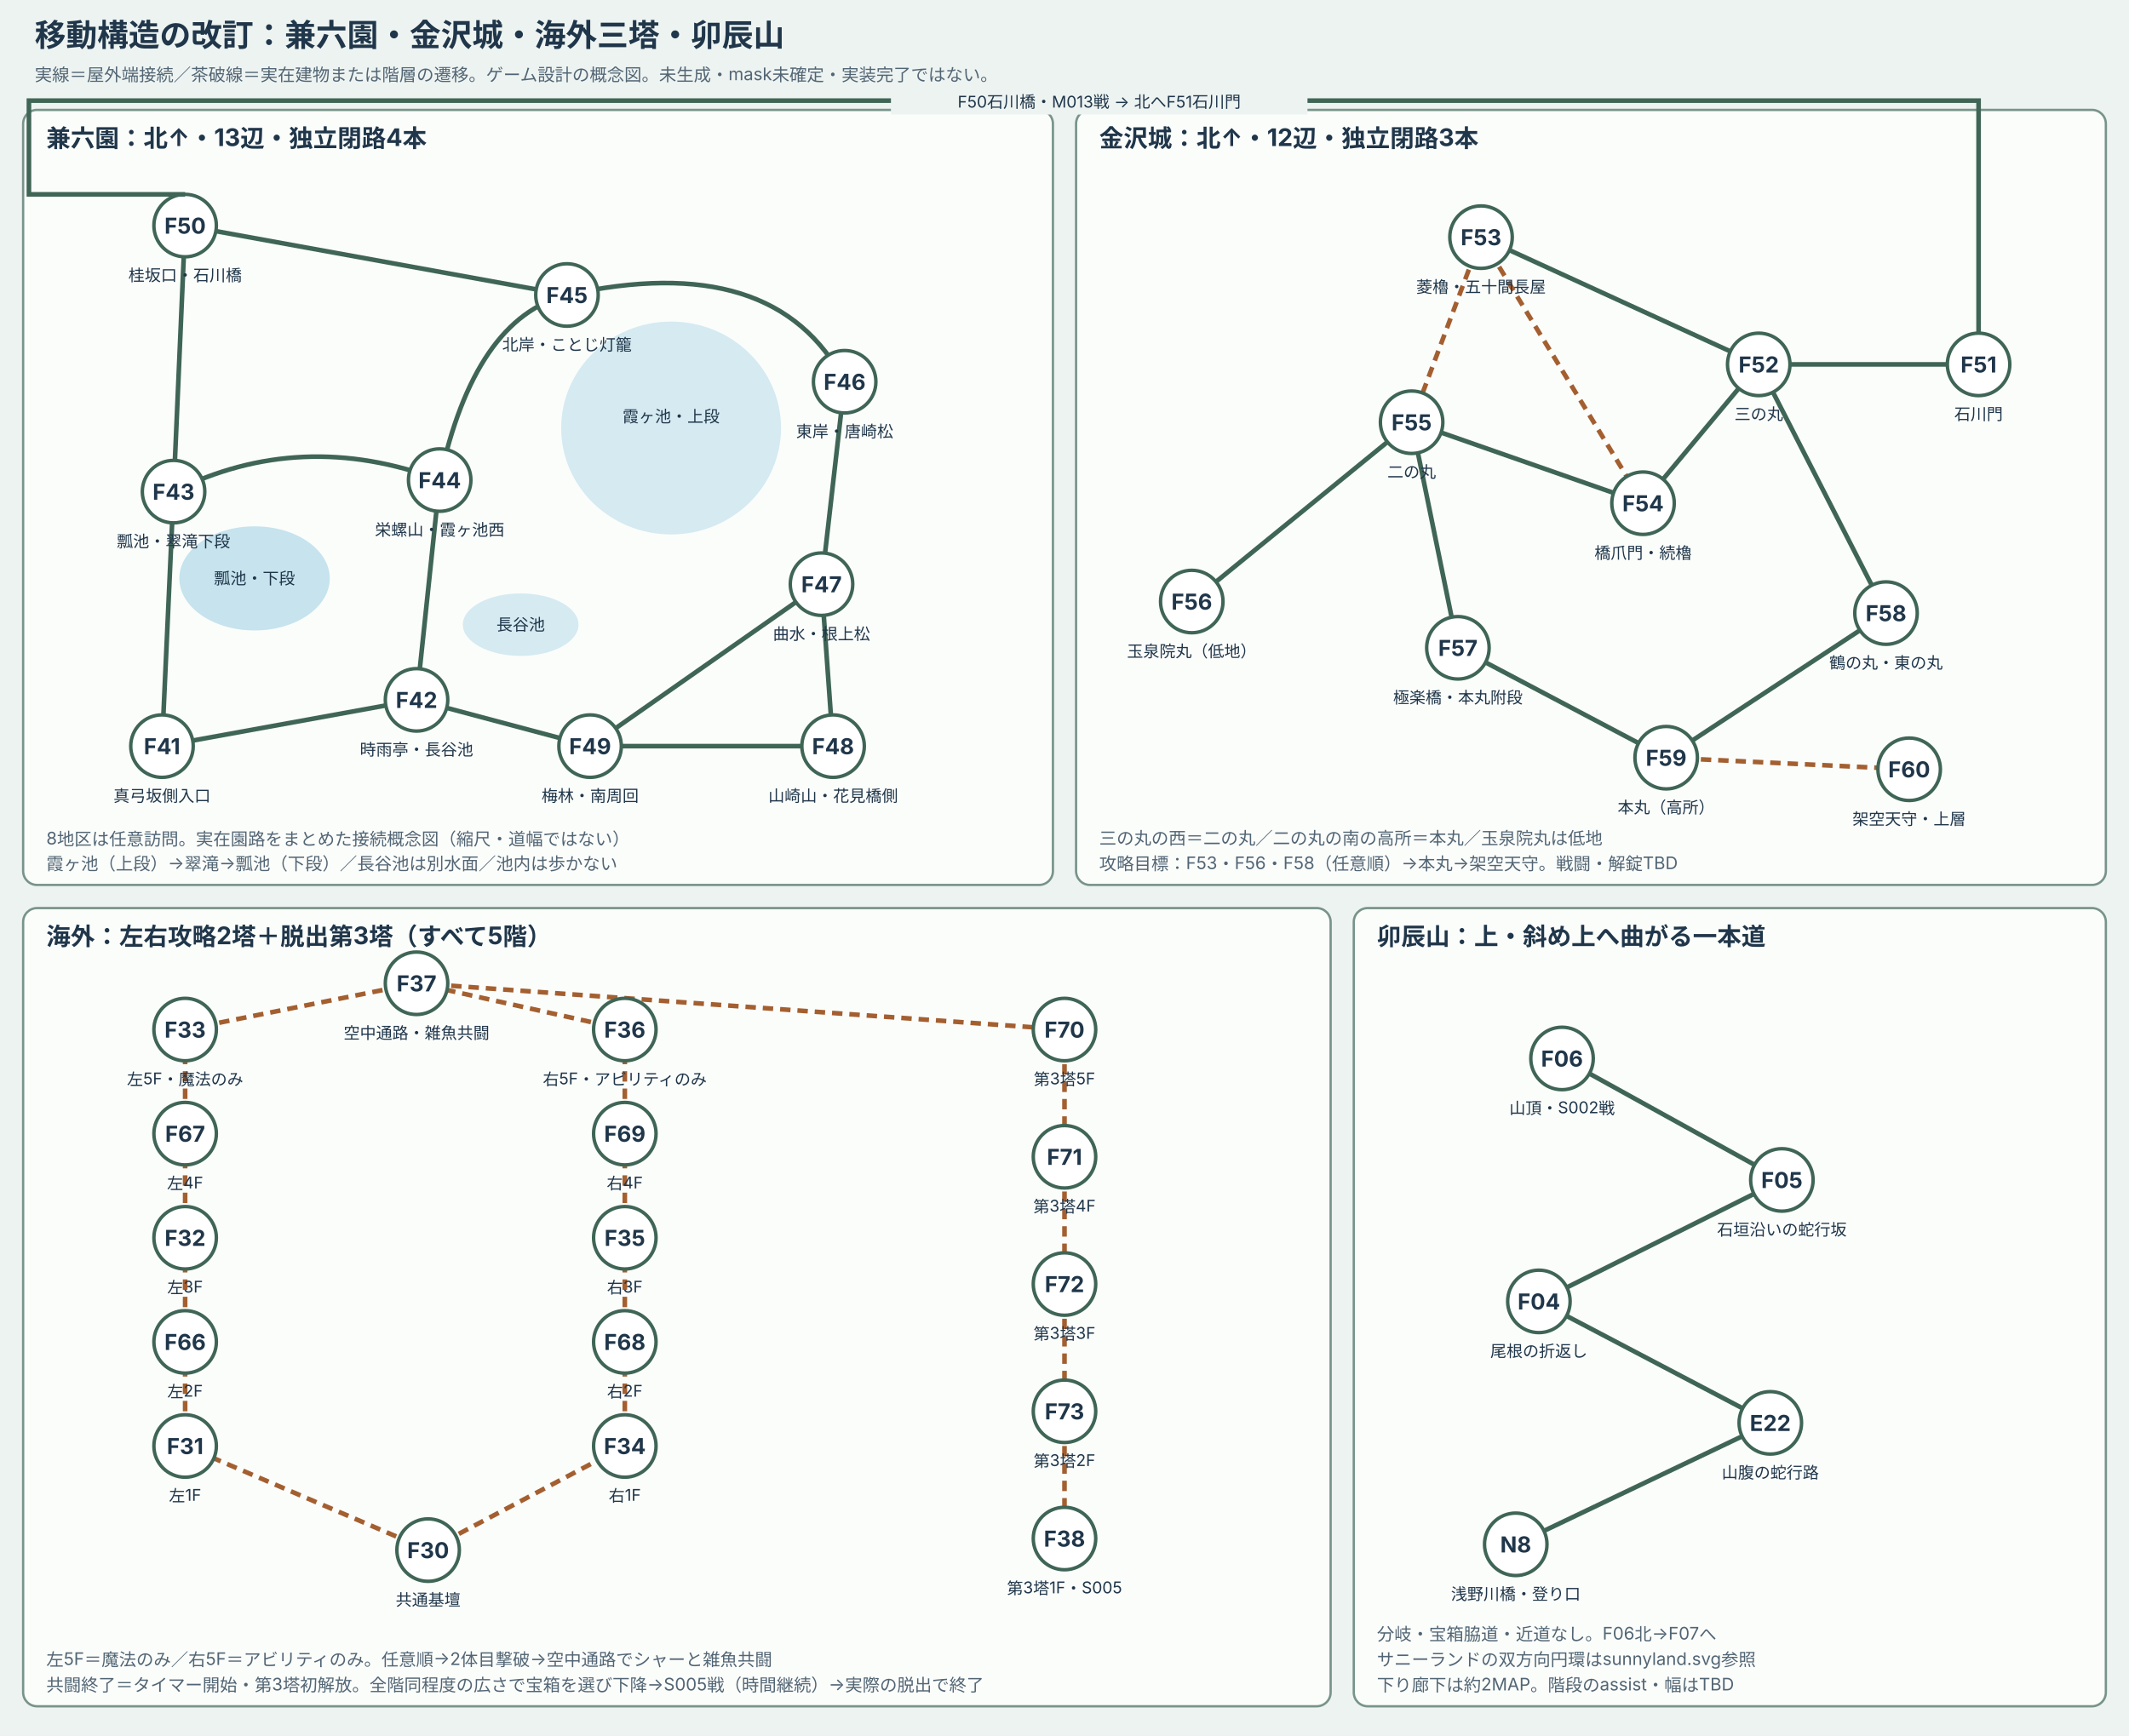
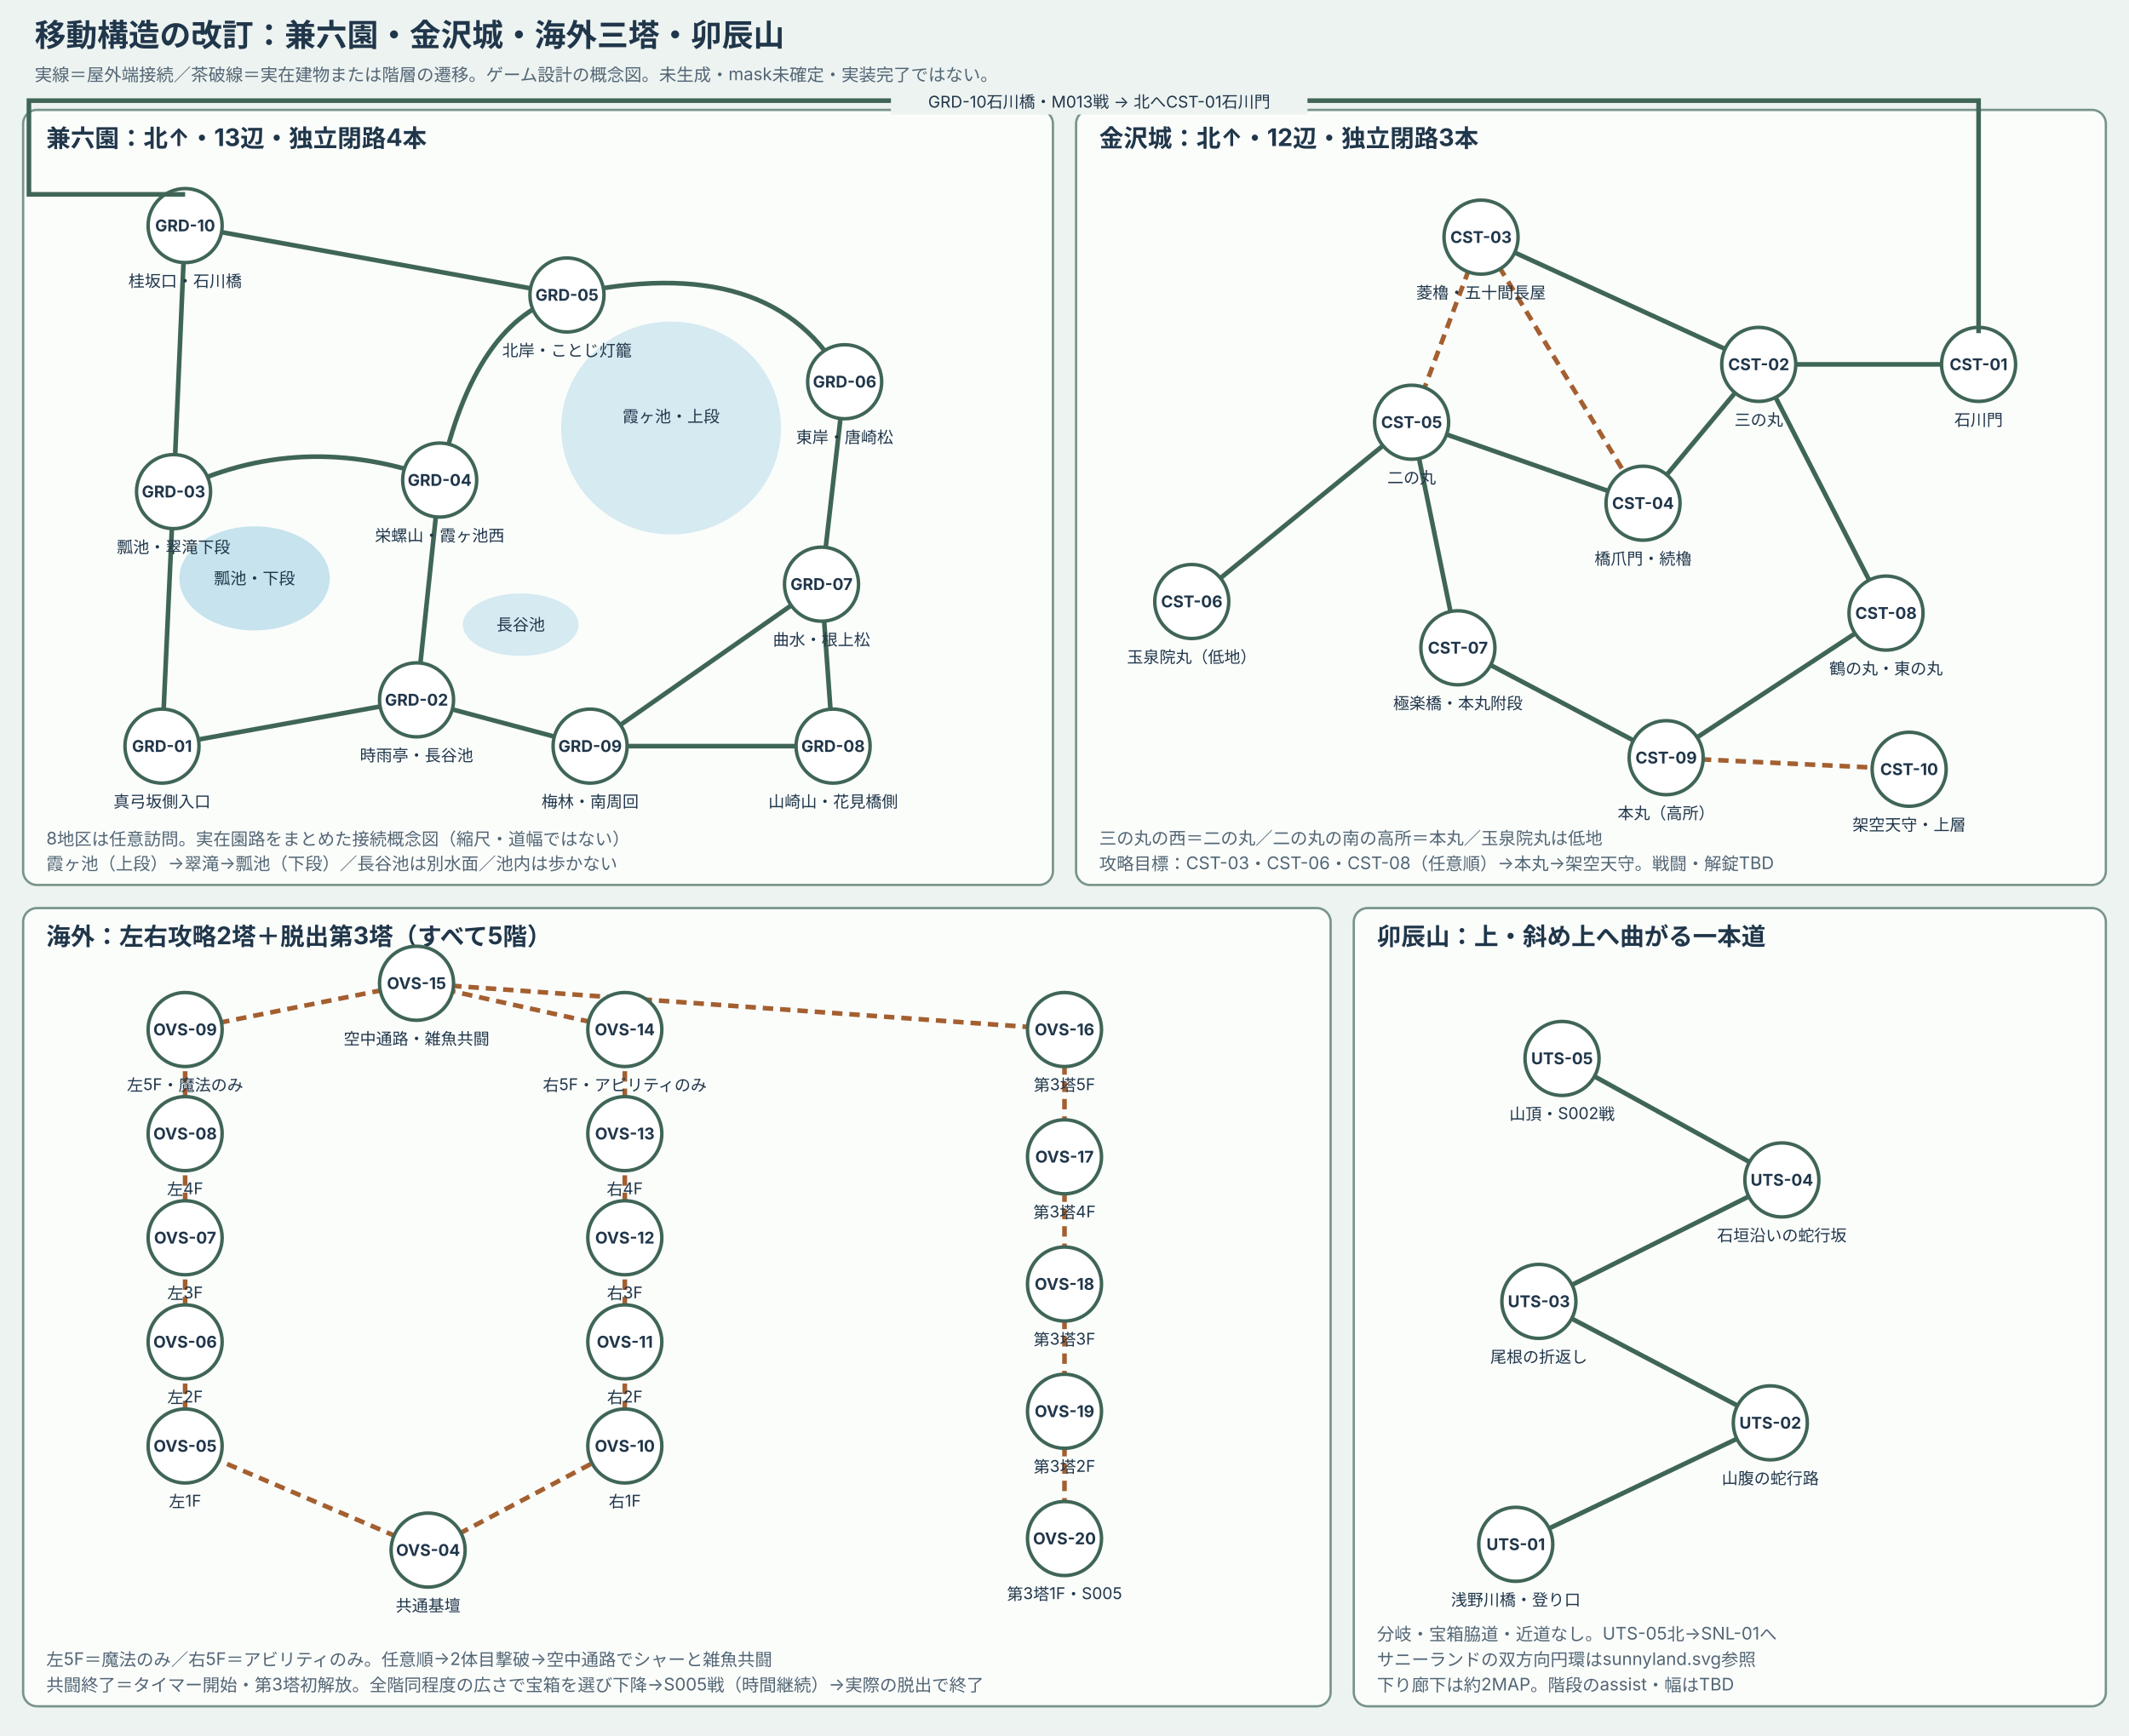
<svg xmlns="http://www.w3.org/2000/svg" width="1840" height="1500" viewBox="0 0 1840 1500" role="img" aria-labelledby="title desc">
-   <style>text{font-family:-apple-system,BlinkMacSystemFont,"Hiragino Sans",sans-serif;fill:#20364a}.edge{stroke:#3f6556;stroke-width:4;fill:none}.door{stroke:#a45f30;stroke-width:4;stroke-dasharray:9 6;fill:none}.node{fill:#fff;stroke:#3f6556;stroke-width:3}.id{font-size:19px;font-weight:700;text-anchor:middle}.label{font-size:14px;text-anchor:middle}.note{font-size:15px;fill:#526574}</style>
+   <style>text{font-family:-apple-system,BlinkMacSystemFont,"Hiragino Sans",sans-serif;fill:#20364a}.edge{stroke:#3f6556;stroke-width:4;fill:none}.door{stroke:#a45f30;stroke-width:4;stroke-dasharray:9 6;fill:none}.node{fill:#fff;stroke:#3f6556;stroke-width:3}.id{font-size:14px;font-weight:700;text-anchor:middle}.label{font-size:14px;text-anchor:middle}.note{font-size:15px;fill:#526574}</style>
  <rect width="1840" height="1500" fill="#edf3f1" />
  <text x="30" y="40" font-size="27" font-weight="700">移動構造の改訂：兼六園・金沢城・海外三塔・卯辰山</text>
  <text x="30" y="70" class="note">実線＝屋外端接続／茶破線＝実在建物または階層の遷移。ゲーム設計の概念図。未生成・mask未確定・実装完了ではない。</text>
  <g transform="translate(20 95)">
    <rect width="890" height="670" rx="12" fill="#fbfdfb" stroke="#78948a" stroke-width="2" />
    <text x="20" y="32" font-size="21" font-weight="700">兼六園：北↑・13辺・独立閉路4本</text>
    <ellipse cx="560" cy="275" rx="95" ry="92" fill="#d5eaf1" />
    <text x="560" y="270" class="label">霞ヶ池・上段</text>
    <ellipse cx="200" cy="405" rx="65" ry="45" fill="#c6e3ee" />
    <text x="200" y="410" class="label">瓢池・下段</text>
    <ellipse cx="430" cy="445" rx="50" ry="27" fill="#d5eaf1" />
    <text x="430" y="450" class="label">長谷池</text>
-     <path class="edge" d="M120 550 L130 330" data-from="F41" data-to="F43" />
-     <path class="edge" d="M120 550 L340 510" data-from="F41" data-to="F42" />
-     <path class="edge" d="M340 510 L360 320" data-from="F42" data-to="F44" />
-     <path class="edge" d="M340 510 L490 550" data-from="F42" data-to="F49" />
-     <path class="edge" d="M130 330 Q240 275 360 320" data-from="F43" data-to="F44" />
-     <path class="edge" d="M130 330 L140 100" data-from="F43" data-to="F50" />
-     <path class="edge" d="M360 320 Q390 180 470 160" data-from="F44" data-to="F45" />
-     <path class="edge" d="M470 160 Q650 120 710 235" data-from="F45" data-to="F46" />
-     <path class="edge" d="M470 160 L140 100" data-from="F45" data-to="F50" />
-     <path class="edge" d="M710 235 L690 410" data-from="F46" data-to="F47" />
-     <path class="edge" d="M690 410 L700 550" data-from="F47" data-to="F48" />
-     <path class="edge" d="M690 410 L490 550" data-from="F47" data-to="F49" />
-     <path class="edge" d="M700 550 L490 550" data-from="F48" data-to="F49" />
-     <circle class="node" data-map="F41" cx="120" cy="550" r="27" />
-     <text class="id" x="120" y="557">F41</text>
-     <text class="label" x="120" y="598">真弓坂側入口</text>
-     <circle class="node" data-map="F42" cx="340" cy="510" r="27" />
-     <text class="id" x="340" y="517">F42</text>
-     <text class="label" x="340" y="558">時雨亭・長谷池</text>
-     <circle class="node" data-map="F43" cx="130" cy="330" r="27" />
-     <text class="id" x="130" y="337">F43</text>
-     <text class="label" x="130" y="378">瓢池・翠滝下段</text>
-     <circle class="node" data-map="F44" cx="360" cy="320" r="27" />
-     <text class="id" x="360" y="327">F44</text>
-     <text class="label" x="360" y="368">栄螺山・霞ヶ池西</text>
-     <circle class="node" data-map="F45" cx="470" cy="160" r="27" />
-     <text class="id" x="470" y="167">F45</text>
-     <text class="label" x="470" y="208">北岸・ことじ灯籠</text>
-     <circle class="node" data-map="F46" cx="710" cy="235" r="27" />
-     <text class="id" x="710" y="242">F46</text>
-     <text class="label" x="710" y="283">東岸・唐崎松</text>
-     <circle class="node" data-map="F47" cx="690" cy="410" r="27" />
-     <text class="id" x="690" y="417">F47</text>
-     <text class="label" x="690" y="458">曲水・根上松</text>
-     <circle class="node" data-map="F48" cx="700" cy="550" r="27" />
-     <text class="id" x="700" y="557">F48</text>
-     <text class="label" x="700" y="598">山崎山・花見橋側</text>
-     <circle class="node" data-map="F49" cx="490" cy="550" r="27" />
-     <text class="id" x="490" y="557">F49</text>
-     <text class="label" x="490" y="598">梅林・南周回</text>
-     <circle class="node" data-map="F50" cx="140" cy="100" r="27" />
-     <text class="id" x="140" y="107">F50</text>
-     <text class="label" x="140" y="148">桂坂口・石川橋</text>
+     <path class="edge" d="M120 550 L130 330" data-from="GRD-01" data-to="GRD-03" />
+     <path class="edge" d="M120 550 L340 510" data-from="GRD-01" data-to="GRD-02" />
+     <path class="edge" d="M340 510 L360 320" data-from="GRD-02" data-to="GRD-04" />
+     <path class="edge" d="M340 510 L490 550" data-from="GRD-02" data-to="GRD-09" />
+     <path class="edge" d="M130 330 Q240 275 360 320" data-from="GRD-03" data-to="GRD-04" />
+     <path class="edge" d="M130 330 L140 100" data-from="GRD-03" data-to="GRD-10" />
+     <path class="edge" d="M360 320 Q390 180 470 160" data-from="GRD-04" data-to="GRD-05" />
+     <path class="edge" d="M470 160 Q650 120 710 235" data-from="GRD-05" data-to="GRD-06" />
+     <path class="edge" d="M470 160 L140 100" data-from="GRD-05" data-to="GRD-10" />
+     <path class="edge" d="M710 235 L690 410" data-from="GRD-06" data-to="GRD-07" />
+     <path class="edge" d="M690 410 L700 550" data-from="GRD-07" data-to="GRD-08" />
+     <path class="edge" d="M690 410 L490 550" data-from="GRD-07" data-to="GRD-09" />
+     <path class="edge" d="M700 550 L490 550" data-from="GRD-08" data-to="GRD-09" />
+     <circle class="node" data-map="GRD-01" cx="120" cy="550" r="32" />
+     <text class="id" x="120" y="555">GRD-01</text>
+     <text class="label" x="120" y="603">真弓坂側入口</text>
+     <circle class="node" data-map="GRD-02" cx="340" cy="510" r="32" />
+     <text class="id" x="340" y="515">GRD-02</text>
+     <text class="label" x="340" y="563">時雨亭・長谷池</text>
+     <circle class="node" data-map="GRD-03" cx="130" cy="330" r="32" />
+     <text class="id" x="130" y="335">GRD-03</text>
+     <text class="label" x="130" y="383">瓢池・翠滝下段</text>
+     <circle class="node" data-map="GRD-04" cx="360" cy="320" r="32" />
+     <text class="id" x="360" y="325">GRD-04</text>
+     <text class="label" x="360" y="373">栄螺山・霞ヶ池西</text>
+     <circle class="node" data-map="GRD-05" cx="470" cy="160" r="32" />
+     <text class="id" x="470" y="165">GRD-05</text>
+     <text class="label" x="470" y="213">北岸・ことじ灯籠</text>
+     <circle class="node" data-map="GRD-06" cx="710" cy="235" r="32" />
+     <text class="id" x="710" y="240">GRD-06</text>
+     <text class="label" x="710" y="288">東岸・唐崎松</text>
+     <circle class="node" data-map="GRD-07" cx="690" cy="410" r="32" />
+     <text class="id" x="690" y="415">GRD-07</text>
+     <text class="label" x="690" y="463">曲水・根上松</text>
+     <circle class="node" data-map="GRD-08" cx="700" cy="550" r="32" />
+     <text class="id" x="700" y="555">GRD-08</text>
+     <text class="label" x="700" y="603">山崎山・花見橋側</text>
+     <circle class="node" data-map="GRD-09" cx="490" cy="550" r="32" />
+     <text class="id" x="490" y="555">GRD-09</text>
+     <text class="label" x="490" y="603">梅林・南周回</text>
+     <circle class="node" data-map="GRD-10" cx="140" cy="100" r="32" />
+     <text class="id" x="140" y="105">GRD-10</text>
+     <text class="label" x="140" y="153">桂坂口・石川橋</text>
    <text x="20" y="635" class="note">8地区は任意訪問。実在園路をまとめた接続概念図（縮尺・道幅ではない）</text>
    <text x="20" y="657" class="note">霞ヶ池（上段）→翠滝→瓢池（下段）／長谷池は別水面／池内は歩かない</text>
  </g>
  <g transform="translate(930 95)">
    <rect width="890" height="670" rx="12" fill="#fbfdfb" stroke="#78948a" stroke-width="2" />
    <text x="20" y="32" font-size="21" font-weight="700">金沢城：北↑・12辺・独立閉路3本</text>
-     <path class="edge" d="M780 220 L590 220" data-from="F51" data-to="F52" />
-     <path class="edge" d="M590 220 L350 110" data-from="F52" data-to="F53" />
-     <path class="edge" d="M590 220 L490 340" data-from="F52" data-to="F54" />
-     <path class="edge" d="M590 220 L700 435" data-from="F52" data-to="F58" />
-     <path class="door" d="M350 110 L290 270" data-from="F53" data-to="F55" />
-     <path class="edge" d="M490 340 L290 270" data-from="F54" data-to="F55" />
-     <path class="door" d="M350 110 L490 340" data-from="F53" data-to="F54" />
-     <path class="edge" d="M290 270 L100 425" data-from="F55" data-to="F56" />
-     <path class="edge" d="M290 270 L330 465" data-from="F55" data-to="F57" />
-     <path class="edge" d="M330 465 L510 560" data-from="F57" data-to="F59" />
-     <path class="edge" d="M700 435 L510 560" data-from="F58" data-to="F59" />
-     <path class="door" d="M510 560 L720 570" data-from="F59" data-to="F60" />
-     <circle class="node" data-map="F51" cx="780" cy="220" r="27" />
-     <text class="id" x="780" y="227">F51</text>
-     <text class="label" x="780" y="268">石川門</text>
-     <circle class="node" data-map="F52" cx="590" cy="220" r="27" />
-     <text class="id" x="590" y="227">F52</text>
-     <text class="label" x="590" y="268">三の丸</text>
-     <circle class="node" data-map="F53" cx="350" cy="110" r="27" />
-     <text class="id" x="350" y="117">F53</text>
-     <text class="label" x="350" y="158">菱櫓・五十間長屋</text>
-     <circle class="node" data-map="F54" cx="490" cy="340" r="27" />
-     <text class="id" x="490" y="347">F54</text>
-     <text class="label" x="490" y="388">橋爪門・続櫓</text>
-     <circle class="node" data-map="F55" cx="290" cy="270" r="27" />
-     <text class="id" x="290" y="277">F55</text>
-     <text class="label" x="290" y="318">二の丸</text>
-     <circle class="node" data-map="F56" cx="100" cy="425" r="27" />
-     <text class="id" x="100" y="432">F56</text>
-     <text class="label" x="100" y="473">玉泉院丸（低地）</text>
-     <circle class="node" data-map="F57" cx="330" cy="465" r="27" />
-     <text class="id" x="330" y="472">F57</text>
-     <text class="label" x="330" y="513">極楽橋・本丸附段</text>
-     <circle class="node" data-map="F58" cx="700" cy="435" r="27" />
-     <text class="id" x="700" y="442">F58</text>
-     <text class="label" x="700" y="483">鶴の丸・東の丸</text>
-     <circle class="node" data-map="F59" cx="510" cy="560" r="27" />
-     <text class="id" x="510" y="567">F59</text>
-     <text class="label" x="510" y="608">本丸（高所）</text>
-     <circle class="node" data-map="F60" cx="720" cy="570" r="27" />
-     <text class="id" x="720" y="577">F60</text>
-     <text class="label" x="720" y="618">架空天守・上層</text>
+     <path class="edge" d="M780 220 L590 220" data-from="CST-01" data-to="CST-02" />
+     <path class="edge" d="M590 220 L350 110" data-from="CST-02" data-to="CST-03" />
+     <path class="edge" d="M590 220 L490 340" data-from="CST-02" data-to="CST-04" />
+     <path class="edge" d="M590 220 L700 435" data-from="CST-02" data-to="CST-08" />
+     <path class="door" d="M350 110 L290 270" data-from="CST-03" data-to="CST-05" />
+     <path class="edge" d="M490 340 L290 270" data-from="CST-04" data-to="CST-05" />
+     <path class="door" d="M350 110 L490 340" data-from="CST-03" data-to="CST-04" />
+     <path class="edge" d="M290 270 L100 425" data-from="CST-05" data-to="CST-06" />
+     <path class="edge" d="M290 270 L330 465" data-from="CST-05" data-to="CST-07" />
+     <path class="edge" d="M330 465 L510 560" data-from="CST-07" data-to="CST-09" />
+     <path class="edge" d="M700 435 L510 560" data-from="CST-08" data-to="CST-09" />
+     <path class="door" d="M510 560 L720 570" data-from="CST-09" data-to="CST-10" />
+     <circle class="node" data-map="CST-01" cx="780" cy="220" r="32" />
+     <text class="id" x="780" y="225">CST-01</text>
+     <text class="label" x="780" y="273">石川門</text>
+     <circle class="node" data-map="CST-02" cx="590" cy="220" r="32" />
+     <text class="id" x="590" y="225">CST-02</text>
+     <text class="label" x="590" y="273">三の丸</text>
+     <circle class="node" data-map="CST-03" cx="350" cy="110" r="32" />
+     <text class="id" x="350" y="115">CST-03</text>
+     <text class="label" x="350" y="163">菱櫓・五十間長屋</text>
+     <circle class="node" data-map="CST-04" cx="490" cy="340" r="32" />
+     <text class="id" x="490" y="345">CST-04</text>
+     <text class="label" x="490" y="393">橋爪門・続櫓</text>
+     <circle class="node" data-map="CST-05" cx="290" cy="270" r="32" />
+     <text class="id" x="290" y="275">CST-05</text>
+     <text class="label" x="290" y="323">二の丸</text>
+     <circle class="node" data-map="CST-06" cx="100" cy="425" r="32" />
+     <text class="id" x="100" y="430">CST-06</text>
+     <text class="label" x="100" y="478">玉泉院丸（低地）</text>
+     <circle class="node" data-map="CST-07" cx="330" cy="465" r="32" />
+     <text class="id" x="330" y="470">CST-07</text>
+     <text class="label" x="330" y="518">極楽橋・本丸附段</text>
+     <circle class="node" data-map="CST-08" cx="700" cy="435" r="32" />
+     <text class="id" x="700" y="440">CST-08</text>
+     <text class="label" x="700" y="488">鶴の丸・東の丸</text>
+     <circle class="node" data-map="CST-09" cx="510" cy="560" r="32" />
+     <text class="id" x="510" y="565">CST-09</text>
+     <text class="label" x="510" y="613">本丸（高所）</text>
+     <circle class="node" data-map="CST-10" cx="720" cy="570" r="32" />
+     <text class="id" x="720" y="575">CST-10</text>
+     <text class="label" x="720" y="623">架空天守・上層</text>
    <text x="20" y="635" class="note">三の丸の西＝二の丸／二の丸の南の高所＝本丸／玉泉院丸は低地</text>
-     <text x="20" y="657" class="note">攻略目標：F53・F56・F58（任意順）→本丸→架空天守。戦闘・解錠TBD</text>
+     <text x="20" y="657" class="note">攻略目標：CST-03・CST-06・CST-08（任意順）→本丸→架空天守。戦闘・解錠TBD</text>
  </g>
  <g transform="translate(20 785)">
    <rect width="1130" height="690" rx="12" fill="#fbfdfb" stroke="#78948a" stroke-width="2" />
    <text x="20" y="32" font-size="21" font-weight="700">海外：左右攻略2塔＋脱出第3塔（すべて5階）</text>
-     <path class="door" d="M350 555 L140 465" data-from="F30" data-to="F31" />
-     <path class="door" d="M350 555 L520 465" data-from="F30" data-to="F34" />
-     <path class="door" d="M140 465 L140 375" data-from="F31" data-to="F66" />
-     <path class="door" d="M140 375 L140 285" data-from="F66" data-to="F32" />
-     <path class="door" d="M140 285 L140 195" data-from="F32" data-to="F67" />
-     <path class="door" d="M140 195 L140 105" data-from="F67" data-to="F33" />
-     <path class="door" d="M520 465 L520 375" data-from="F34" data-to="F68" />
-     <path class="door" d="M520 375 L520 285" data-from="F68" data-to="F35" />
-     <path class="door" d="M520 285 L520 195" data-from="F35" data-to="F69" />
-     <path class="door" d="M520 195 L520 105" data-from="F69" data-to="F36" />
-     <path class="door" d="M140 105 L340 65" data-from="F33" data-to="F37" />
-     <path class="door" d="M520 105 L340 65" data-from="F36" data-to="F37" />
-     <path class="door" d="M340 65 L900 105" data-from="F37" data-to="F70" />
-     <path class="door" d="M900 105 L900 215" data-from="F70" data-to="F71" />
-     <path class="door" d="M900 215 L900 325" data-from="F71" data-to="F72" />
-     <path class="door" d="M900 325 L900 435" data-from="F72" data-to="F73" />
-     <path class="door" d="M900 435 L900 545" data-from="F73" data-to="F38" />
-     <circle class="node" data-map="F30" cx="350" cy="555" r="27" />
-     <text class="id" x="350" y="562">F30</text>
-     <text class="label" x="350" y="603">共通基壇</text>
-     <circle class="node" data-map="F31" cx="140" cy="465" r="27" />
-     <text class="id" x="140" y="472">F31</text>
-     <text class="label" x="140" y="513">左1F</text>
-     <circle class="node" data-map="F66" cx="140" cy="375" r="27" />
-     <text class="id" x="140" y="382">F66</text>
-     <text class="label" x="140" y="423">左2F</text>
-     <circle class="node" data-map="F32" cx="140" cy="285" r="27" />
-     <text class="id" x="140" y="292">F32</text>
-     <text class="label" x="140" y="333">左3F</text>
-     <circle class="node" data-map="F67" cx="140" cy="195" r="27" />
-     <text class="id" x="140" y="202">F67</text>
-     <text class="label" x="140" y="243">左4F</text>
-     <circle class="node" data-map="F33" cx="140" cy="105" r="27" />
-     <text class="id" x="140" y="112">F33</text>
-     <text class="label" x="140" y="153">左5F・魔法のみ</text>
-     <circle class="node" data-map="F34" cx="520" cy="465" r="27" />
-     <text class="id" x="520" y="472">F34</text>
-     <text class="label" x="520" y="513">右1F</text>
-     <circle class="node" data-map="F68" cx="520" cy="375" r="27" />
-     <text class="id" x="520" y="382">F68</text>
-     <text class="label" x="520" y="423">右2F</text>
-     <circle class="node" data-map="F35" cx="520" cy="285" r="27" />
-     <text class="id" x="520" y="292">F35</text>
-     <text class="label" x="520" y="333">右3F</text>
-     <circle class="node" data-map="F69" cx="520" cy="195" r="27" />
-     <text class="id" x="520" y="202">F69</text>
-     <text class="label" x="520" y="243">右4F</text>
-     <circle class="node" data-map="F36" cx="520" cy="105" r="27" />
-     <text class="id" x="520" y="112">F36</text>
-     <text class="label" x="520" y="153">右5F・アビリティのみ</text>
-     <circle class="node" data-map="F37" cx="340" cy="65" r="27" />
-     <text class="id" x="340" y="72">F37</text>
-     <text class="label" x="340" y="113">空中通路・雑魚共闘</text>
-     <circle class="node" data-map="F70" cx="900" cy="105" r="27" />
-     <text class="id" x="900" y="112">F70</text>
-     <text class="label" x="900" y="153">第3塔5F</text>
-     <circle class="node" data-map="F71" cx="900" cy="215" r="27" />
-     <text class="id" x="900" y="222">F71</text>
-     <text class="label" x="900" y="263">第3塔4F</text>
-     <circle class="node" data-map="F72" cx="900" cy="325" r="27" />
-     <text class="id" x="900" y="332">F72</text>
-     <text class="label" x="900" y="373">第3塔3F</text>
-     <circle class="node" data-map="F73" cx="900" cy="435" r="27" />
-     <text class="id" x="900" y="442">F73</text>
-     <text class="label" x="900" y="483">第3塔2F</text>
-     <circle class="node" data-map="F38" cx="900" cy="545" r="27" />
-     <text class="id" x="900" y="552">F38</text>
-     <text class="label" x="900" y="593">第3塔1F・S005</text>
+     <path class="door" d="M350 555 L140 465" data-from="OVS-04" data-to="OVS-05" />
+     <path class="door" d="M350 555 L520 465" data-from="OVS-04" data-to="OVS-10" />
+     <path class="door" d="M140 465 L140 375" data-from="OVS-05" data-to="OVS-06" />
+     <path class="door" d="M140 375 L140 285" data-from="OVS-06" data-to="OVS-07" />
+     <path class="door" d="M140 285 L140 195" data-from="OVS-07" data-to="OVS-08" />
+     <path class="door" d="M140 195 L140 105" data-from="OVS-08" data-to="OVS-09" />
+     <path class="door" d="M520 465 L520 375" data-from="OVS-10" data-to="OVS-11" />
+     <path class="door" d="M520 375 L520 285" data-from="OVS-11" data-to="OVS-12" />
+     <path class="door" d="M520 285 L520 195" data-from="OVS-12" data-to="OVS-13" />
+     <path class="door" d="M520 195 L520 105" data-from="OVS-13" data-to="OVS-14" />
+     <path class="door" d="M140 105 L340 65" data-from="OVS-09" data-to="OVS-15" />
+     <path class="door" d="M520 105 L340 65" data-from="OVS-14" data-to="OVS-15" />
+     <path class="door" d="M340 65 L900 105" data-from="OVS-15" data-to="OVS-16" />
+     <path class="door" d="M900 105 L900 215" data-from="OVS-16" data-to="OVS-17" />
+     <path class="door" d="M900 215 L900 325" data-from="OVS-17" data-to="OVS-18" />
+     <path class="door" d="M900 325 L900 435" data-from="OVS-18" data-to="OVS-19" />
+     <path class="door" d="M900 435 L900 545" data-from="OVS-19" data-to="OVS-20" />
+     <circle class="node" data-map="OVS-04" cx="350" cy="555" r="32" />
+     <text class="id" x="350" y="560">OVS-04</text>
+     <text class="label" x="350" y="608">共通基壇</text>
+     <circle class="node" data-map="OVS-05" cx="140" cy="465" r="32" />
+     <text class="id" x="140" y="470">OVS-05</text>
+     <text class="label" x="140" y="518">左1F</text>
+     <circle class="node" data-map="OVS-06" cx="140" cy="375" r="32" />
+     <text class="id" x="140" y="380">OVS-06</text>
+     <text class="label" x="140" y="428">左2F</text>
+     <circle class="node" data-map="OVS-07" cx="140" cy="285" r="32" />
+     <text class="id" x="140" y="290">OVS-07</text>
+     <text class="label" x="140" y="338">左3F</text>
+     <circle class="node" data-map="OVS-08" cx="140" cy="195" r="32" />
+     <text class="id" x="140" y="200">OVS-08</text>
+     <text class="label" x="140" y="248">左4F</text>
+     <circle class="node" data-map="OVS-09" cx="140" cy="105" r="32" />
+     <text class="id" x="140" y="110">OVS-09</text>
+     <text class="label" x="140" y="158">左5F・魔法のみ</text>
+     <circle class="node" data-map="OVS-10" cx="520" cy="465" r="32" />
+     <text class="id" x="520" y="470">OVS-10</text>
+     <text class="label" x="520" y="518">右1F</text>
+     <circle class="node" data-map="OVS-11" cx="520" cy="375" r="32" />
+     <text class="id" x="520" y="380">OVS-11</text>
+     <text class="label" x="520" y="428">右2F</text>
+     <circle class="node" data-map="OVS-12" cx="520" cy="285" r="32" />
+     <text class="id" x="520" y="290">OVS-12</text>
+     <text class="label" x="520" y="338">右3F</text>
+     <circle class="node" data-map="OVS-13" cx="520" cy="195" r="32" />
+     <text class="id" x="520" y="200">OVS-13</text>
+     <text class="label" x="520" y="248">右4F</text>
+     <circle class="node" data-map="OVS-14" cx="520" cy="105" r="32" />
+     <text class="id" x="520" y="110">OVS-14</text>
+     <text class="label" x="520" y="158">右5F・アビリティのみ</text>
+     <circle class="node" data-map="OVS-15" cx="340" cy="65" r="32" />
+     <text class="id" x="340" y="70">OVS-15</text>
+     <text class="label" x="340" y="118">空中通路・雑魚共闘</text>
+     <circle class="node" data-map="OVS-16" cx="900" cy="105" r="32" />
+     <text class="id" x="900" y="110">OVS-16</text>
+     <text class="label" x="900" y="158">第3塔5F</text>
+     <circle class="node" data-map="OVS-17" cx="900" cy="215" r="32" />
+     <text class="id" x="900" y="220">OVS-17</text>
+     <text class="label" x="900" y="268">第3塔4F</text>
+     <circle class="node" data-map="OVS-18" cx="900" cy="325" r="32" />
+     <text class="id" x="900" y="330">OVS-18</text>
+     <text class="label" x="900" y="378">第3塔3F</text>
+     <circle class="node" data-map="OVS-19" cx="900" cy="435" r="32" />
+     <text class="id" x="900" y="440">OVS-19</text>
+     <text class="label" x="900" y="488">第3塔2F</text>
+     <circle class="node" data-map="OVS-20" cx="900" cy="545" r="32" />
+     <text class="id" x="900" y="550">OVS-20</text>
+     <text class="label" x="900" y="598">第3塔1F・S005</text>
    <text x="20" y="655" class="note">左5F＝魔法のみ／右5F＝アビリティのみ。任意順→2体目撃破→空中通路でシャーと雑魚共闘</text>
    <text x="20" y="677" class="note">共闘終了＝タイマー開始・第3塔初解放。全階同程度の広さで宝箱を選び下降→S005戦（時間継続）→実際の脱出で終了</text>
  </g>
  <g transform="translate(1170 785)">
    <rect width="650" height="690" rx="12" fill="#fbfdfb" stroke="#78948a" stroke-width="2" />
    <text x="20" y="32" font-size="21" font-weight="700">卯辰山：上・斜め上へ曲がる一本道</text>
-     <path class="edge" d="M140 550 L360 445" data-from="N8" data-to="E22" />
-     <path class="edge" d="M360 445 L160 340" data-from="E22" data-to="F04" />
-     <path class="edge" d="M160 340 L370 235" data-from="F04" data-to="F05" />
-     <path class="edge" d="M370 235 L180 130" data-from="F05" data-to="F06" />
-     <circle class="node" data-map="N8" cx="140" cy="550" r="27" />
-     <text class="id" x="140" y="557">N8</text>
-     <text class="label" x="140" y="598">浅野川橋・登り口</text>
-     <circle class="node" data-map="E22" cx="360" cy="445" r="27" />
-     <text class="id" x="360" y="452">E22</text>
-     <text class="label" x="360" y="493">山腹の蛇行路</text>
-     <circle class="node" data-map="F04" cx="160" cy="340" r="27" />
-     <text class="id" x="160" y="347">F04</text>
-     <text class="label" x="160" y="388">尾根の折返し</text>
-     <circle class="node" data-map="F05" cx="370" cy="235" r="27" />
-     <text class="id" x="370" y="242">F05</text>
-     <text class="label" x="370" y="283">石垣沿いの蛇行坂</text>
-     <circle class="node" data-map="F06" cx="180" cy="130" r="27" />
-     <text class="id" x="180" y="137">F06</text>
-     <text class="label" x="180" y="178">山頂・S002戦</text>
-     <text x="20" y="633" class="note">分岐・宝箱脇道・近道なし。F06北→F07へ</text>
+     <path class="edge" d="M140 550 L360 445" data-from="UTS-01" data-to="UTS-02" />
+     <path class="edge" d="M360 445 L160 340" data-from="UTS-02" data-to="UTS-03" />
+     <path class="edge" d="M160 340 L370 235" data-from="UTS-03" data-to="UTS-04" />
+     <path class="edge" d="M370 235 L180 130" data-from="UTS-04" data-to="UTS-05" />
+     <circle class="node" data-map="UTS-01" cx="140" cy="550" r="32" />
+     <text class="id" x="140" y="555">UTS-01</text>
+     <text class="label" x="140" y="603">浅野川橋・登り口</text>
+     <circle class="node" data-map="UTS-02" cx="360" cy="445" r="32" />
+     <text class="id" x="360" y="450">UTS-02</text>
+     <text class="label" x="360" y="498">山腹の蛇行路</text>
+     <circle class="node" data-map="UTS-03" cx="160" cy="340" r="32" />
+     <text class="id" x="160" y="345">UTS-03</text>
+     <text class="label" x="160" y="393">尾根の折返し</text>
+     <circle class="node" data-map="UTS-04" cx="370" cy="235" r="32" />
+     <text class="id" x="370" y="240">UTS-04</text>
+     <text class="label" x="370" y="288">石垣沿いの蛇行坂</text>
+     <circle class="node" data-map="UTS-05" cx="180" cy="130" r="32" />
+     <text class="id" x="180" y="135">UTS-05</text>
+     <text class="label" x="180" y="183">山頂・S002戦</text>
+     <text x="20" y="633" class="note">分岐・宝箱脇道・近道なし。UTS-05北→SNL-01へ</text>
    <text x="20" y="655" class="note">サニーランドの双方向円環はsunnyland.svg参照</text>
    <text x="20" y="677" class="note">下り廊下は約2MAP。階段のassist・幅はTBD</text>
  </g>
-   <path class="edge" d="M160 168 L25 168 L25 87 L1710 87 L1710 288" data-from="F50" data-to="F51" />
+   <path class="edge" d="M160 168 L25 168 L25 87 L1710 87 L1710 288" data-from="GRD-10" data-to="CST-01" />
  <rect x="770" y="76" width="360" height="23" fill="#edf3f1" />
-   <text x="950" y="93" class="label">F50石川橋・M013戦 → 北へF51石川門</text>
+   <text x="950" y="93" class="label">GRD-10石川橋・M013戦 → 北へCST-01石川門</text>
</svg>
